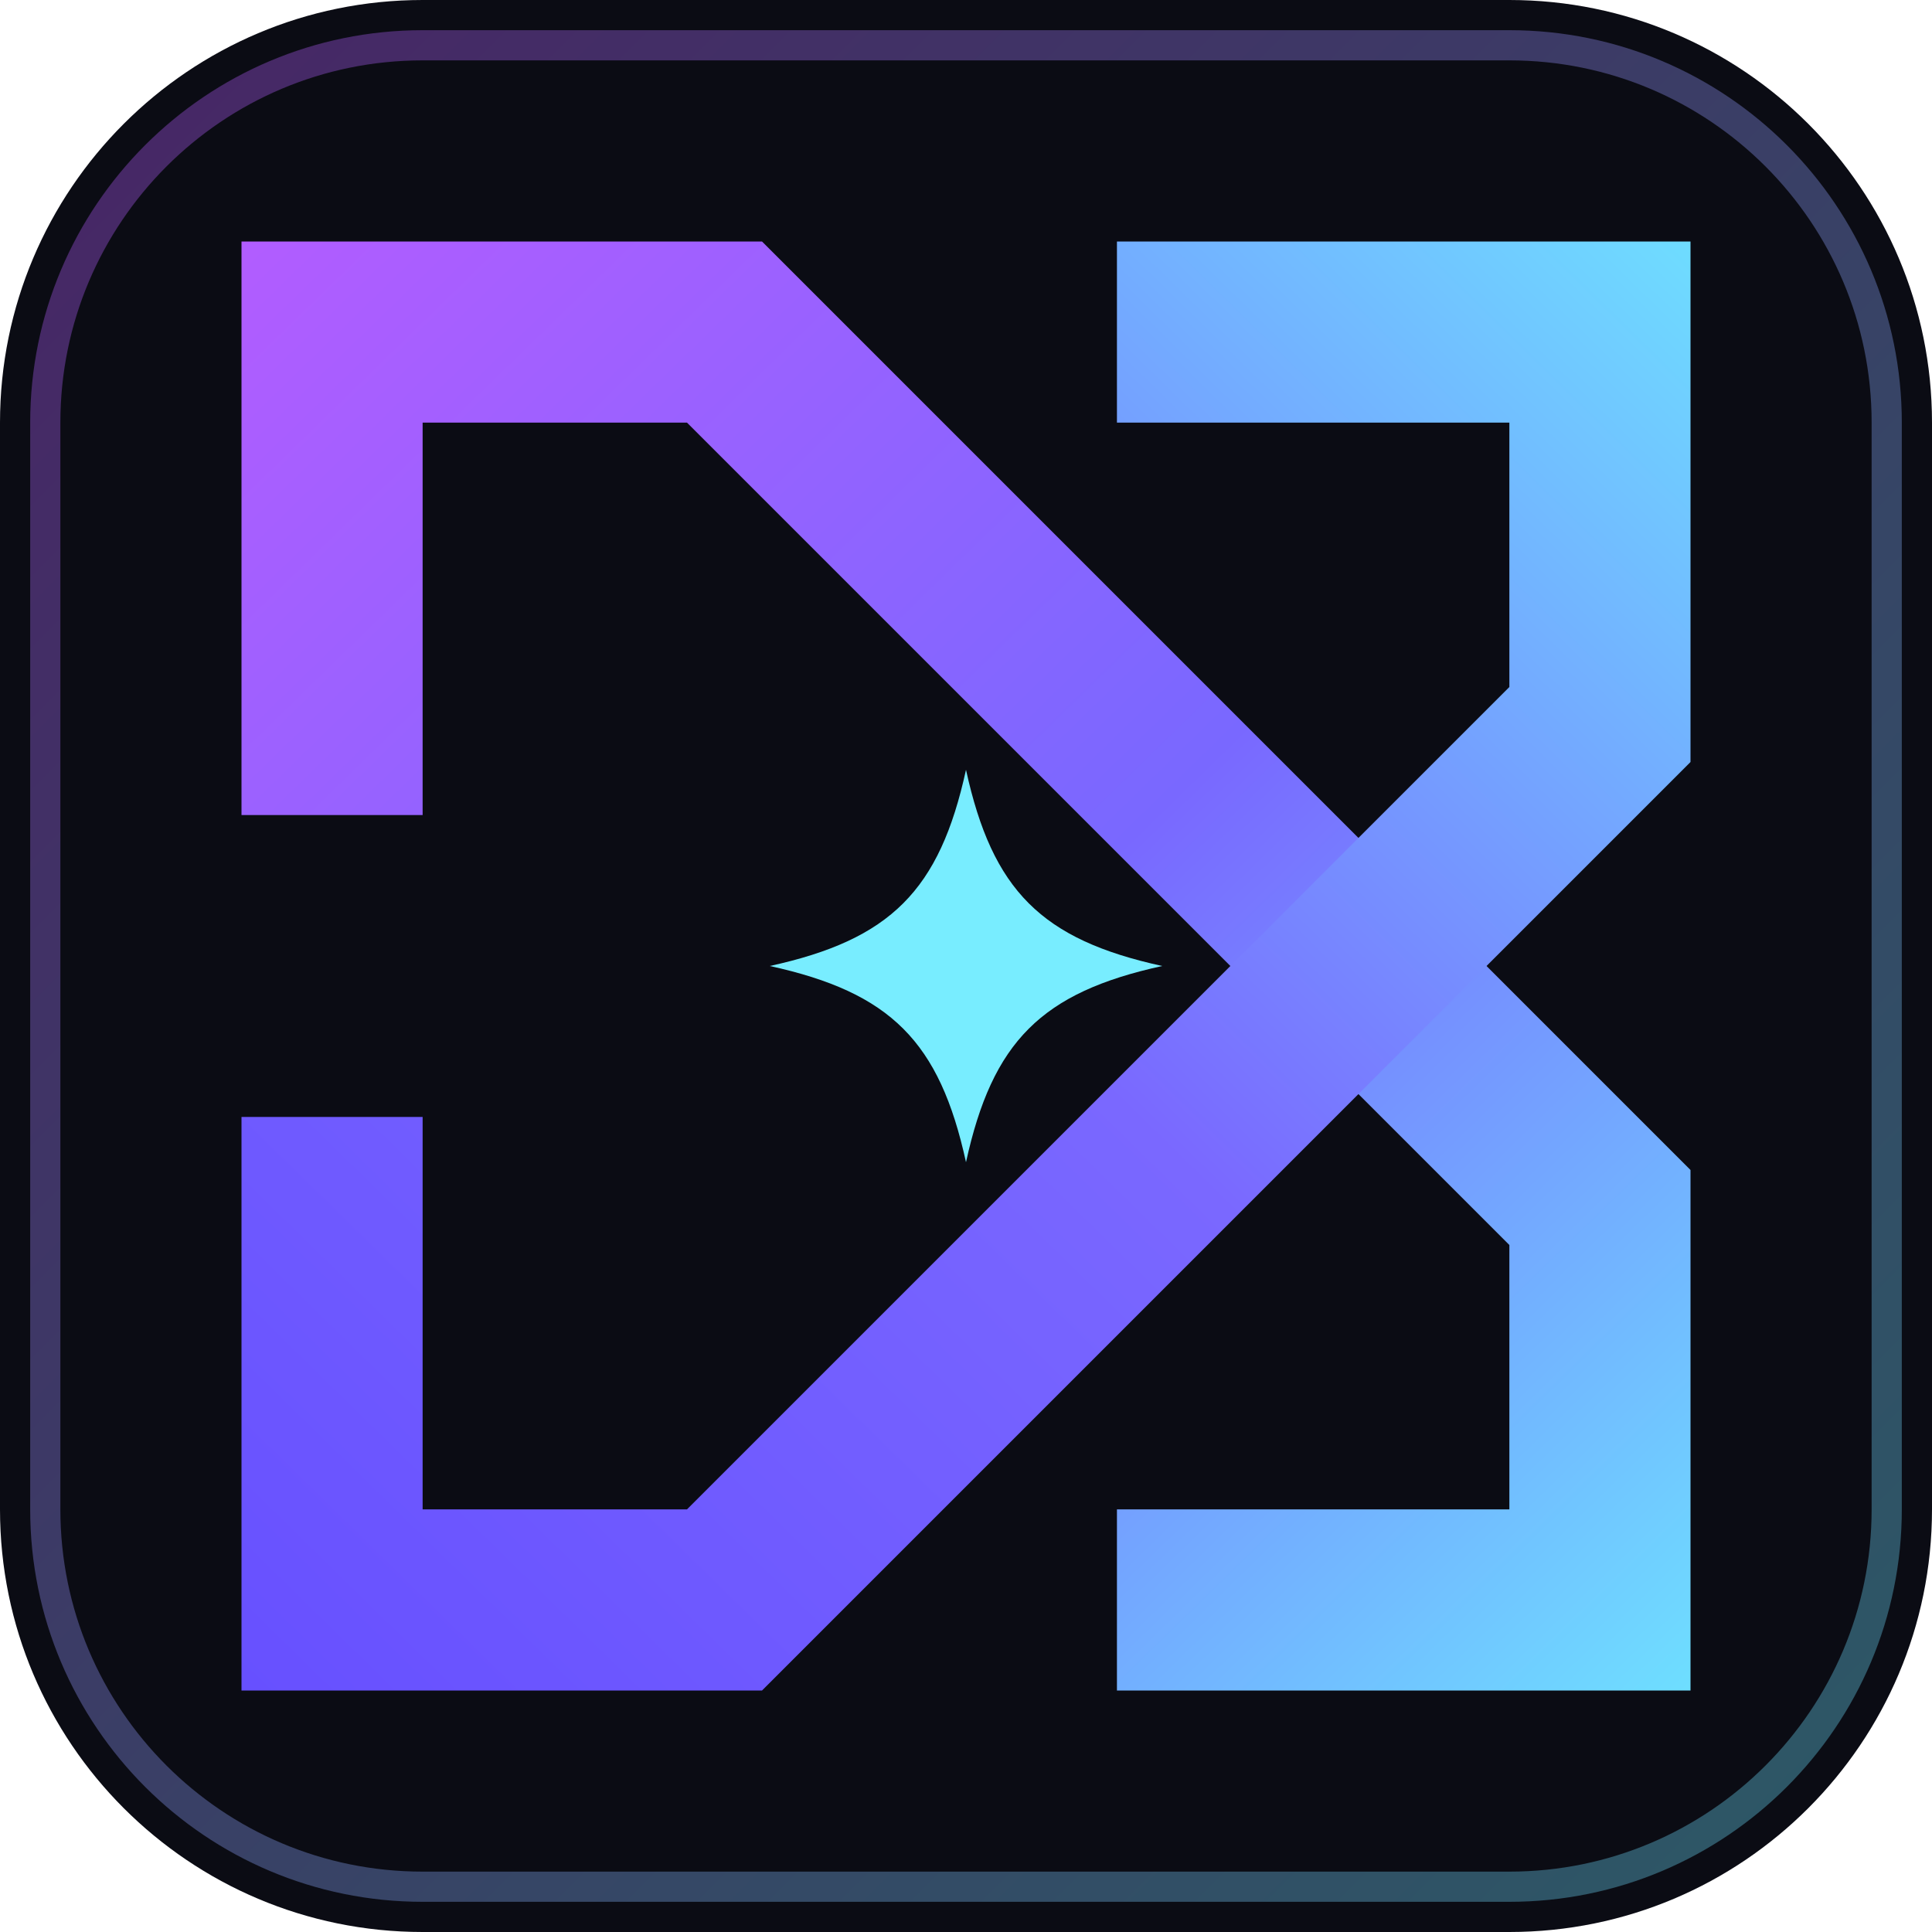
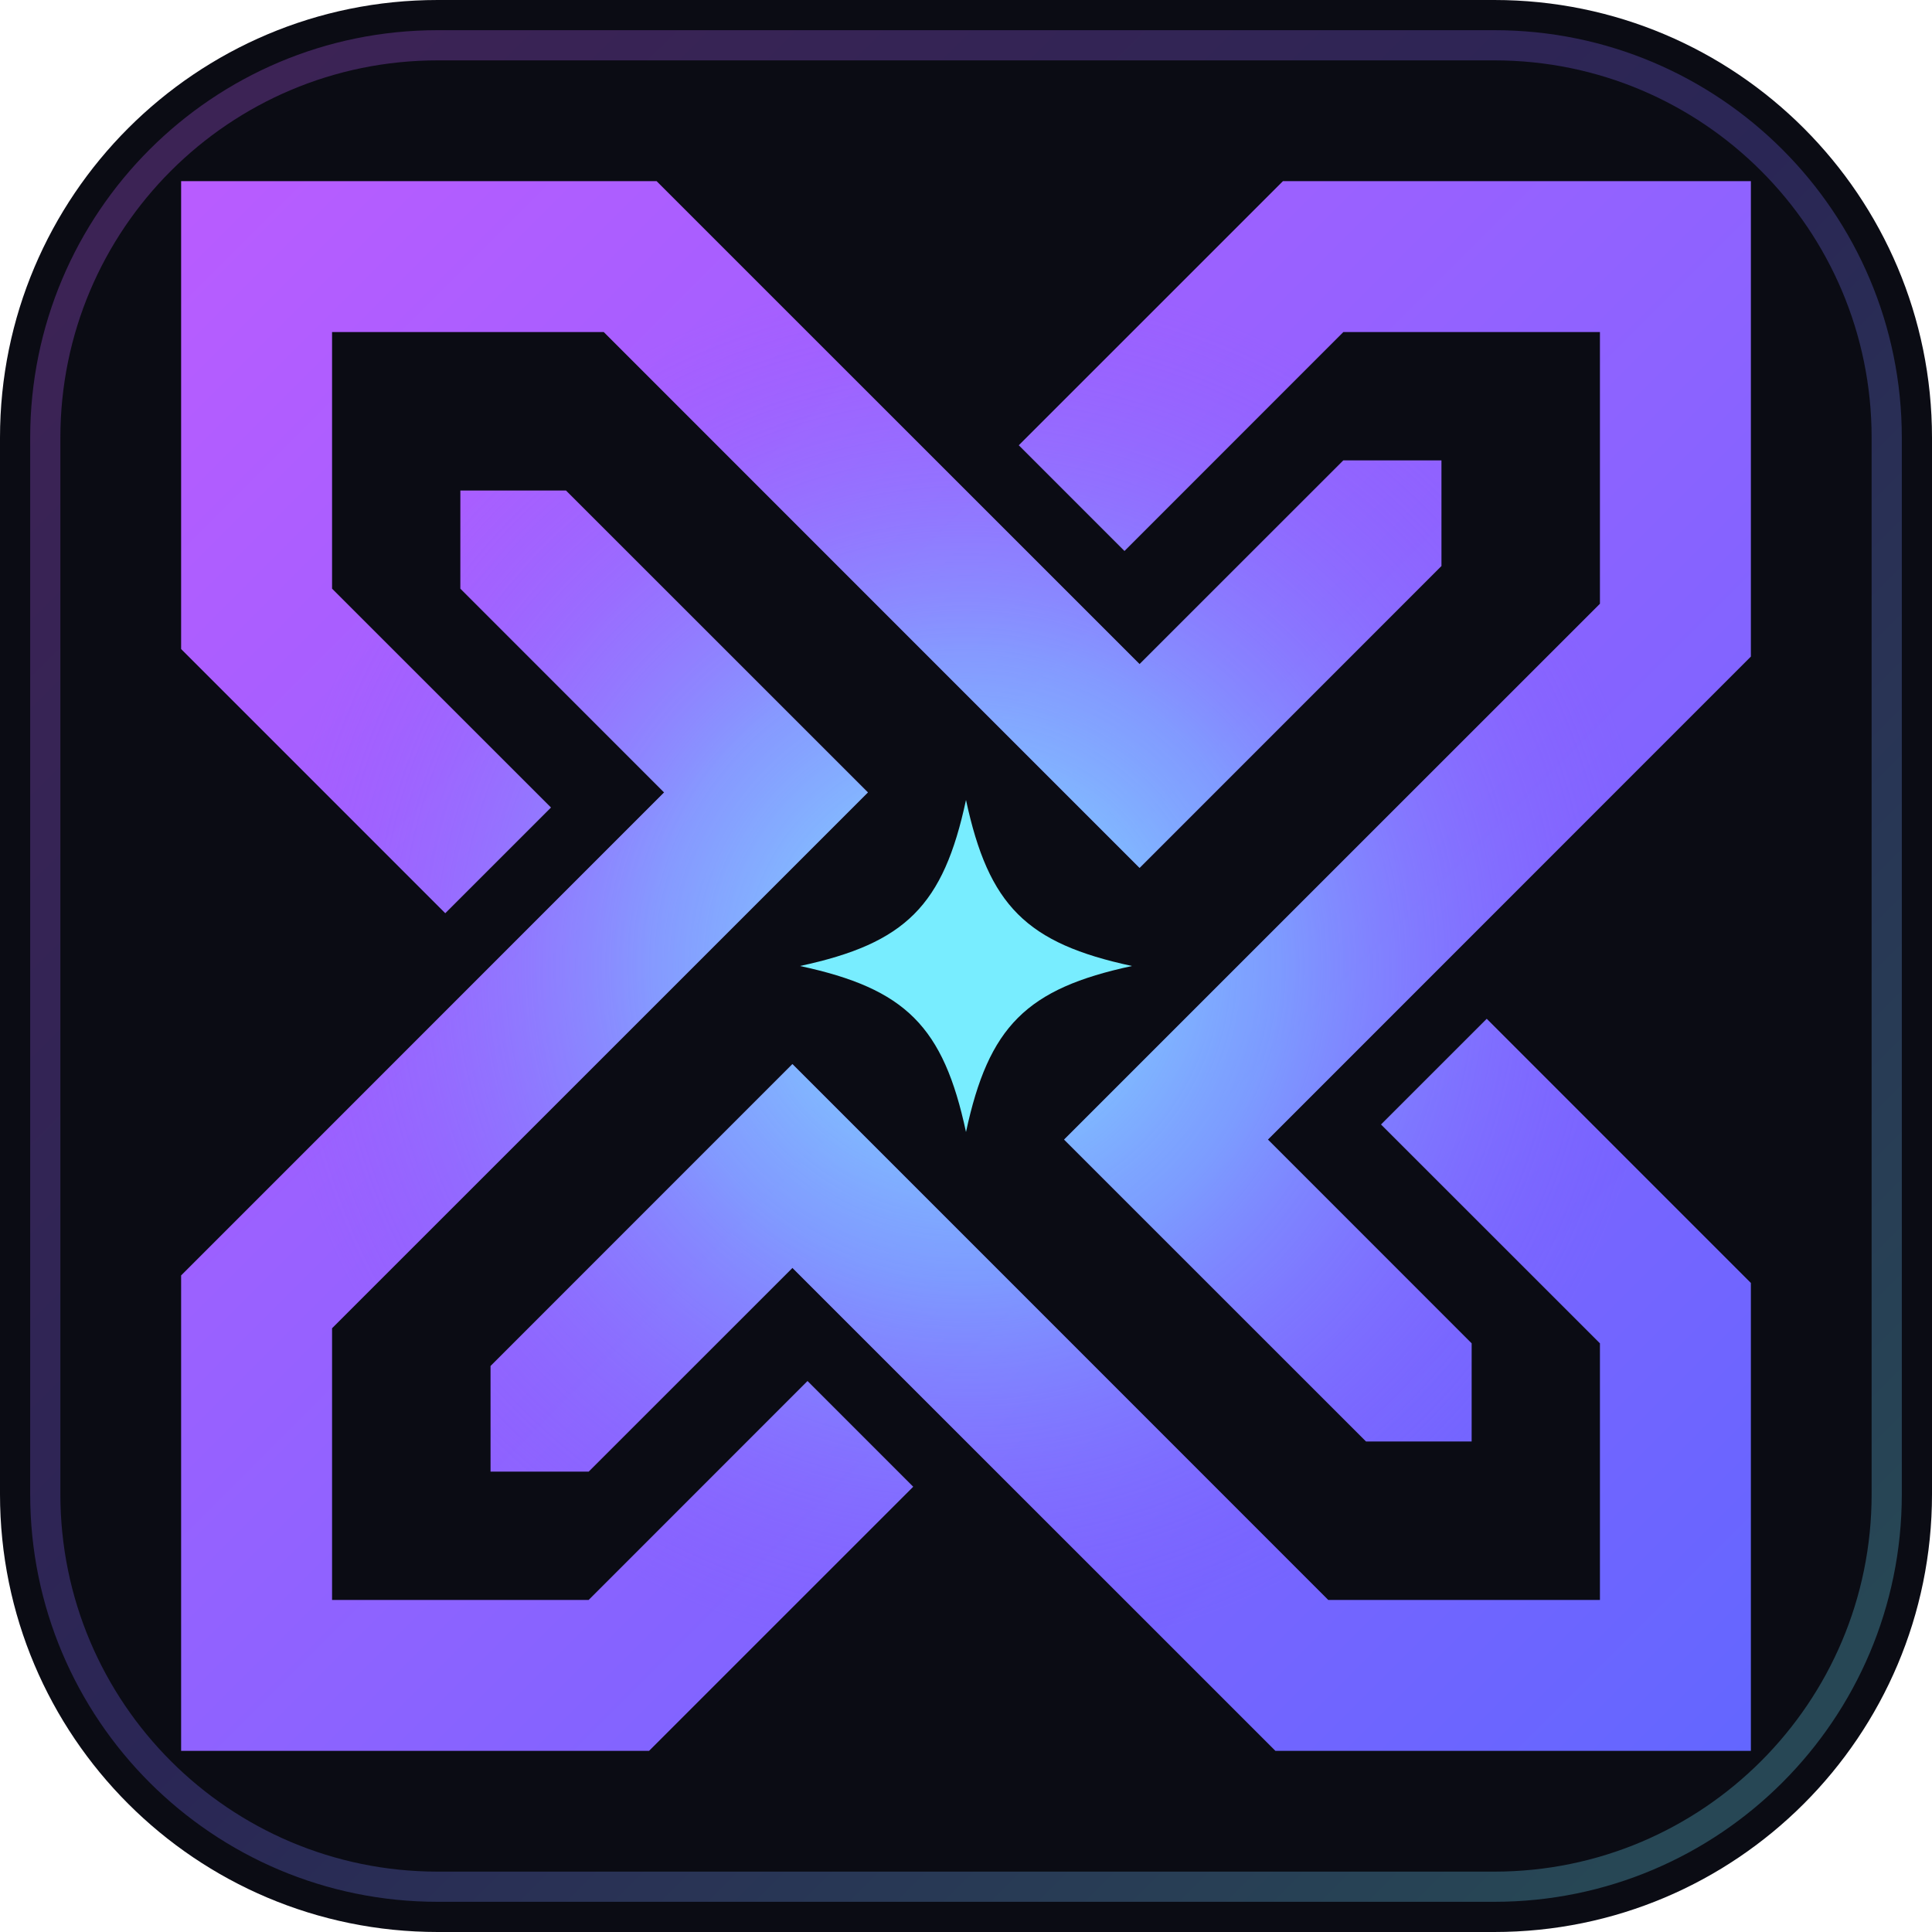
- <svg xmlns="http://www.w3.org/2000/svg" viewBox="0 0 256 256" fill="none" role="img" aria-label="SPAVN">
-   <rect width="256" height="256" rx="56" fill="#0b0c14" />
-   <rect x="6" y="6" width="244" height="244" rx="50" stroke="url(#spavn-border)" stroke-opacity="0.35" stroke-width="4" />
+ <svg xmlns="http://www.w3.org/2000/svg" viewBox="0 0 256 256" fill="none">
+   <rect width="256" height="256" rx="58" fill="#0b0c14" />
+   <rect x="6" y="6" width="244" height="244" rx="52" stroke="url(#spavn-border)" stroke-opacity="0.28" stroke-width="4" />
  <defs>
-     <linearGradient id="spavn-border" x1="20" y1="20" x2="236" y2="236" gradientUnits="userSpaceOnUse">
-       <stop stop-color="#B45CFF" />
+     <linearGradient id="spavn-border" x1="24" y1="24" x2="232" y2="232" gradientUnits="userSpaceOnUse">
+       <stop offset="0" stop-color="#B95CFF" />
+       <stop offset="0.5" stop-color="#7968FF" />
      <stop offset="1" stop-color="#6EDFFF" />
    </linearGradient>
-     <linearGradient id="spavn-a" x1="30" y1="26" x2="224" y2="225" gradientUnits="userSpaceOnUse">
-       <stop stop-color="#B45CFF" />
-       <stop offset="0.52" stop-color="#7968FF" />
-       <stop offset="1" stop-color="#6EDFFF" />
+     <linearGradient id="spavn-base" x1="24" y1="24" x2="232" y2="232" gradientUnits="userSpaceOnUse">
+       <stop offset="0" stop-color="#B95CFF" />
+       <stop offset="0.55" stop-color="#8B63FF" />
+       <stop offset="1" stop-color="#6366FF" />
    </linearGradient>
-     <linearGradient id="spavn-b" x1="226" y1="30" x2="34" y2="226" gradientUnits="userSpaceOnUse">
-       <stop stop-color="#6EDFFF" />
-       <stop offset="0.5" stop-color="#7A68FF" />
-       <stop offset="1" stop-color="#6750FF" />
-     </linearGradient>
+     <radialGradient id="spavn-core" cx="128" cy="128" r="92" gradientUnits="userSpaceOnUse">
+       <stop offset="0" stop-color="#84F2FF" stop-opacity="0.95" />
+       <stop offset="0.45" stop-color="#76C8FF" stop-opacity="0.55" />
+       <stop offset="1" stop-color="#8B63FF" stop-opacity="0" />
+     </radialGradient>
  </defs>
-   <path d="M44 96V44H96L212 160V212H160" stroke="url(#spavn-a)" stroke-width="24" stroke-linecap="square" stroke-linejoin="miter" />
-   <path d="M160 44H212V96L96 212H44V160" stroke="url(#spavn-b)" stroke-width="24" stroke-linecap="square" stroke-linejoin="miter" />
-   <path d="M128 102C131.5 118 138 124.5 154 128C138 131.5 131.5 138 128 154C124.5 138 118 131.5 102 128C118 124.5 124.5 118 128 102Z" fill="#78EDFF" />
+   <g fill="url(#spavn-base)">
+     <path d="M24 24H87L151 88L178 61H191V75L151 115L80 44H44V78L73 107L59 121L24 86Z" />
+     <path d="M232 24V87L168 151L195 178V191H181L141 151L212 80V44H178L149 73L135 59L170 24Z" />
+     <path d="M232 232H169L105 168L78 195H65V181L105 141L176 212H212V178L183 149L197 135L232 170Z" />
+     <path d="M24 232V169L88 105L61 78V65H75L115 105L44 176V212H78L107 183L121 197L86 232Z" />
+   </g>
+   <g fill="url(#spavn-core)">
+     <path d="M24 24H87L151 88L178 61H191V75L151 115L80 44H44V78L73 107L59 121L24 86Z" />
+     <path d="M232 24V87L168 151L195 178V191H181L141 151L212 80V44H178L149 73L135 59L170 24Z" />
+     <path d="M232 232H169L105 168L78 195H65V181L105 141L176 212H212V178L183 149L197 135L232 170Z" />
+     <path d="M24 232V169L88 105L61 78V65H75L115 105L44 176V212H78L107 183L121 197L86 232Z" />
+   </g>
+   <path d="M128 106C131 120 136 125 150 128C136 131 131 136 128 150C125 136 120 131 106 128C120 125 125 120 128 106Z" fill="#78EDFF" />
</svg>
